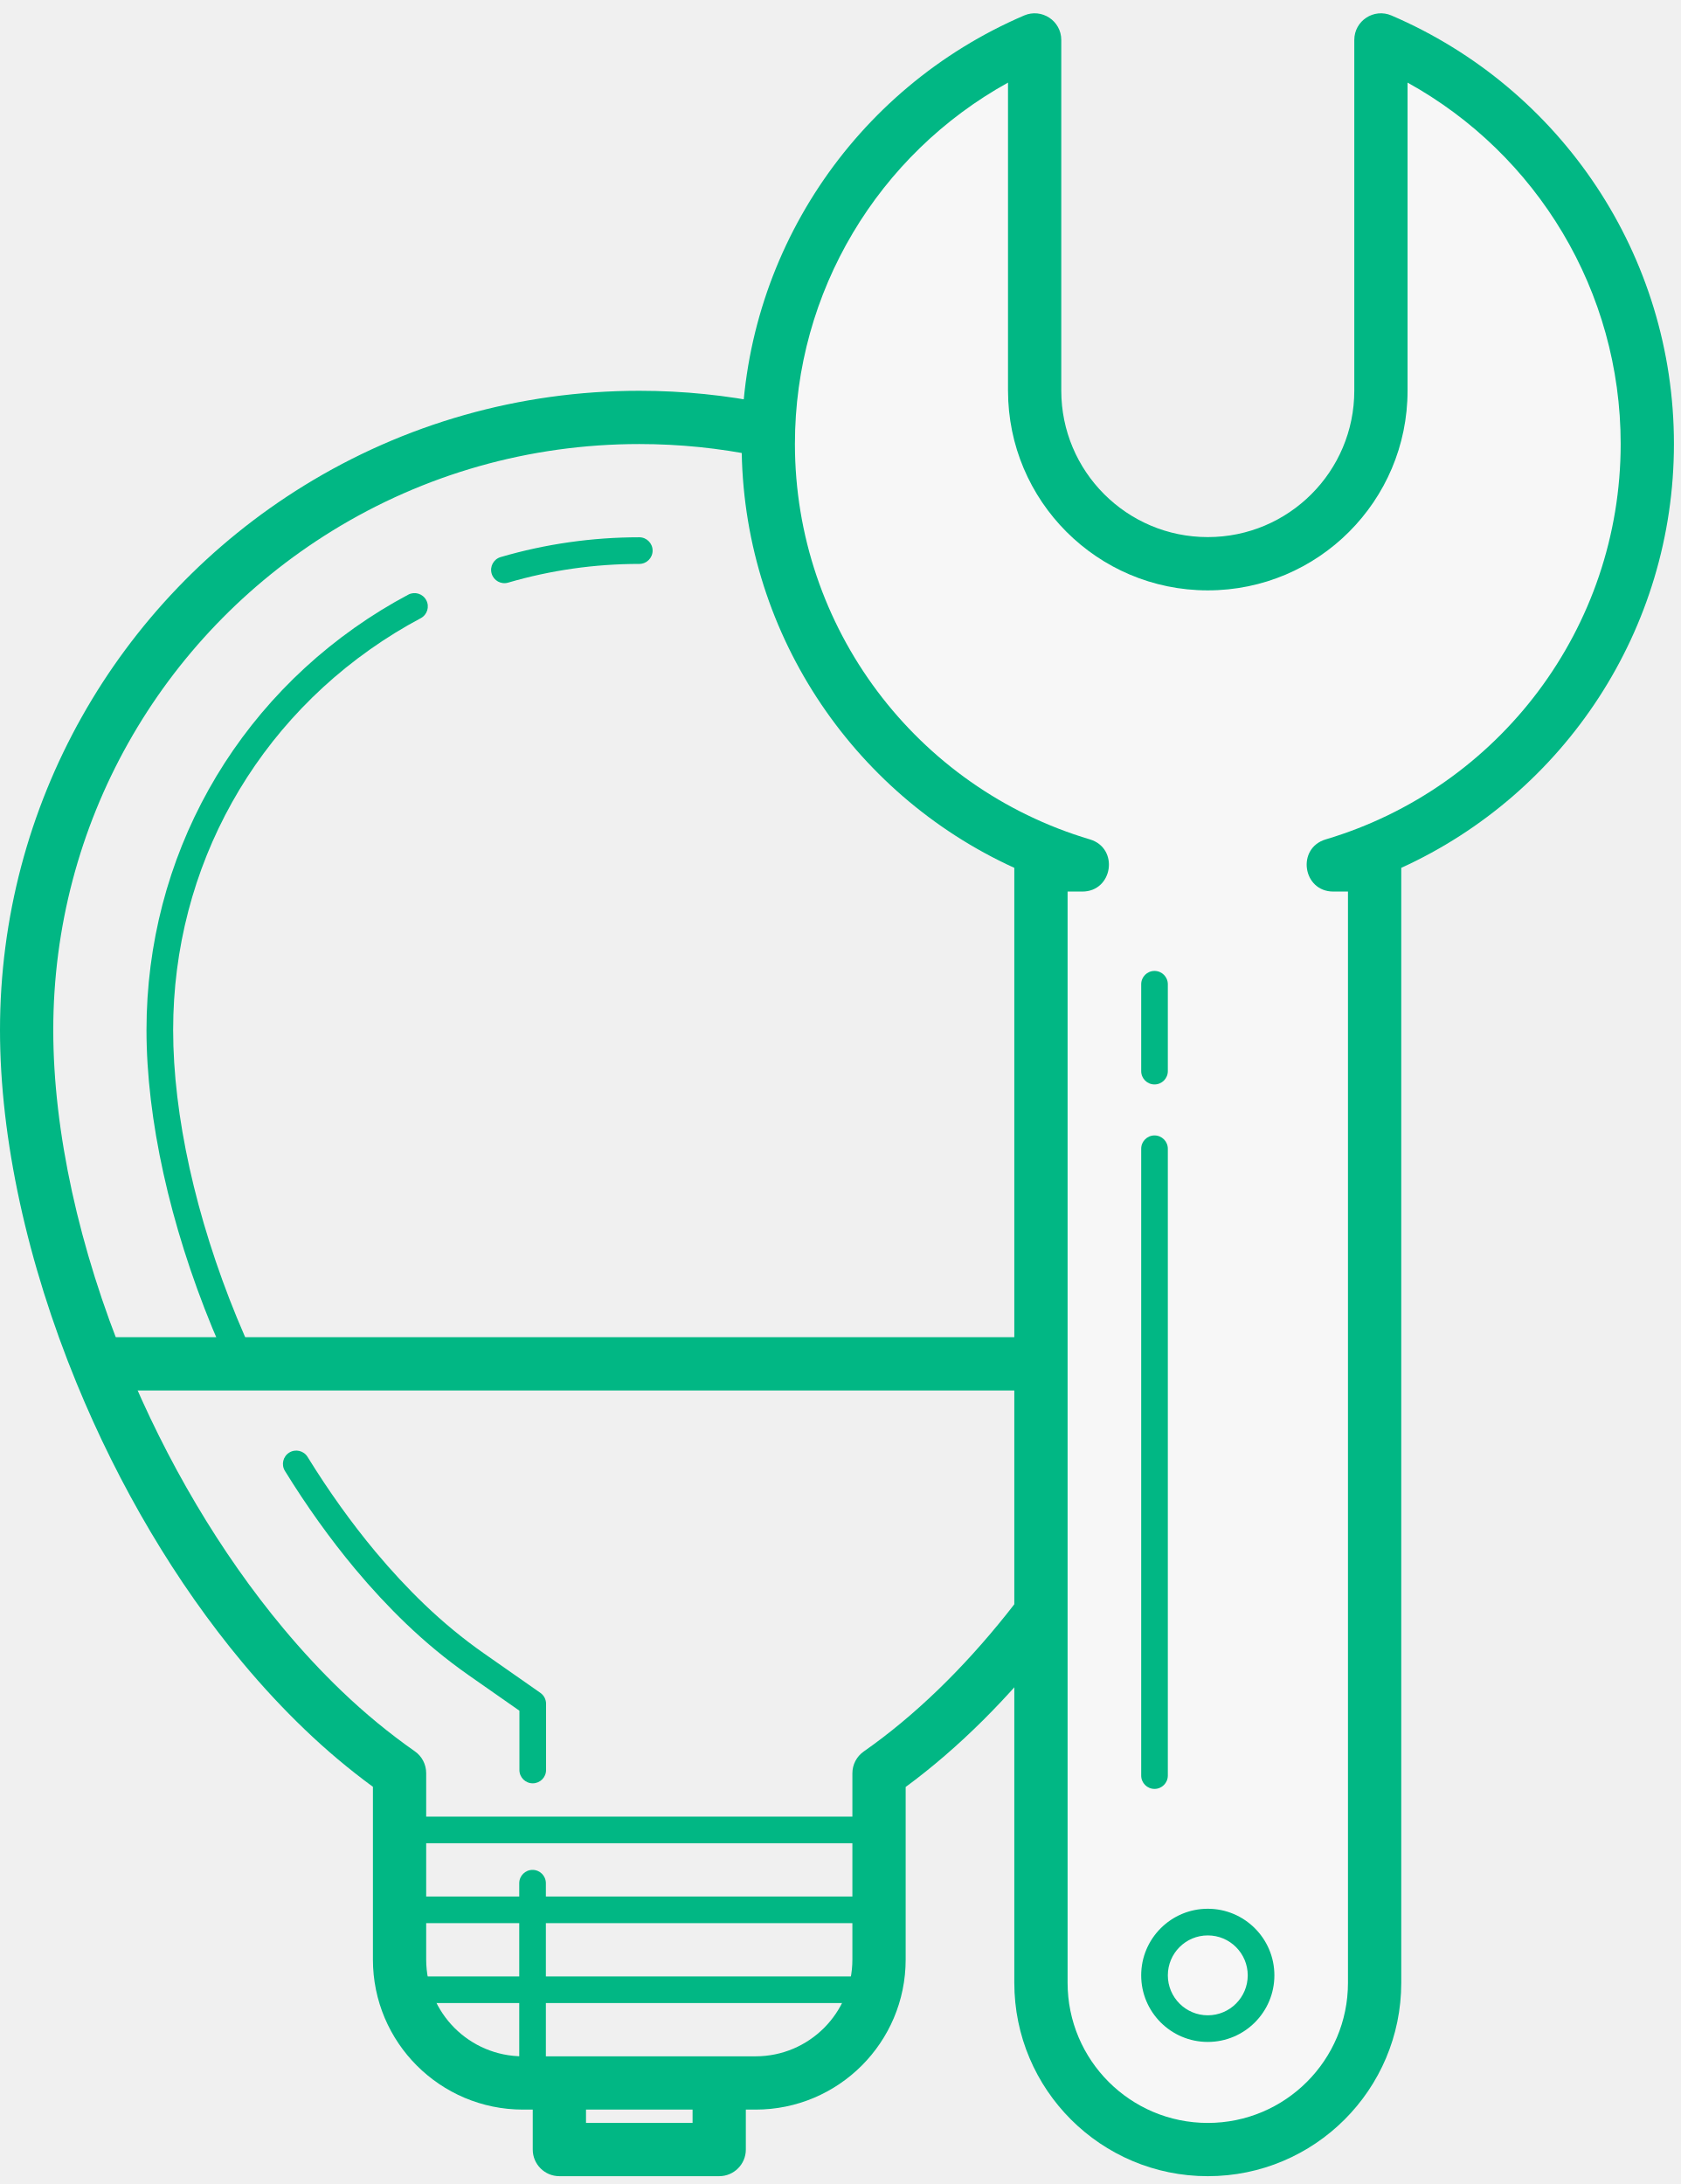
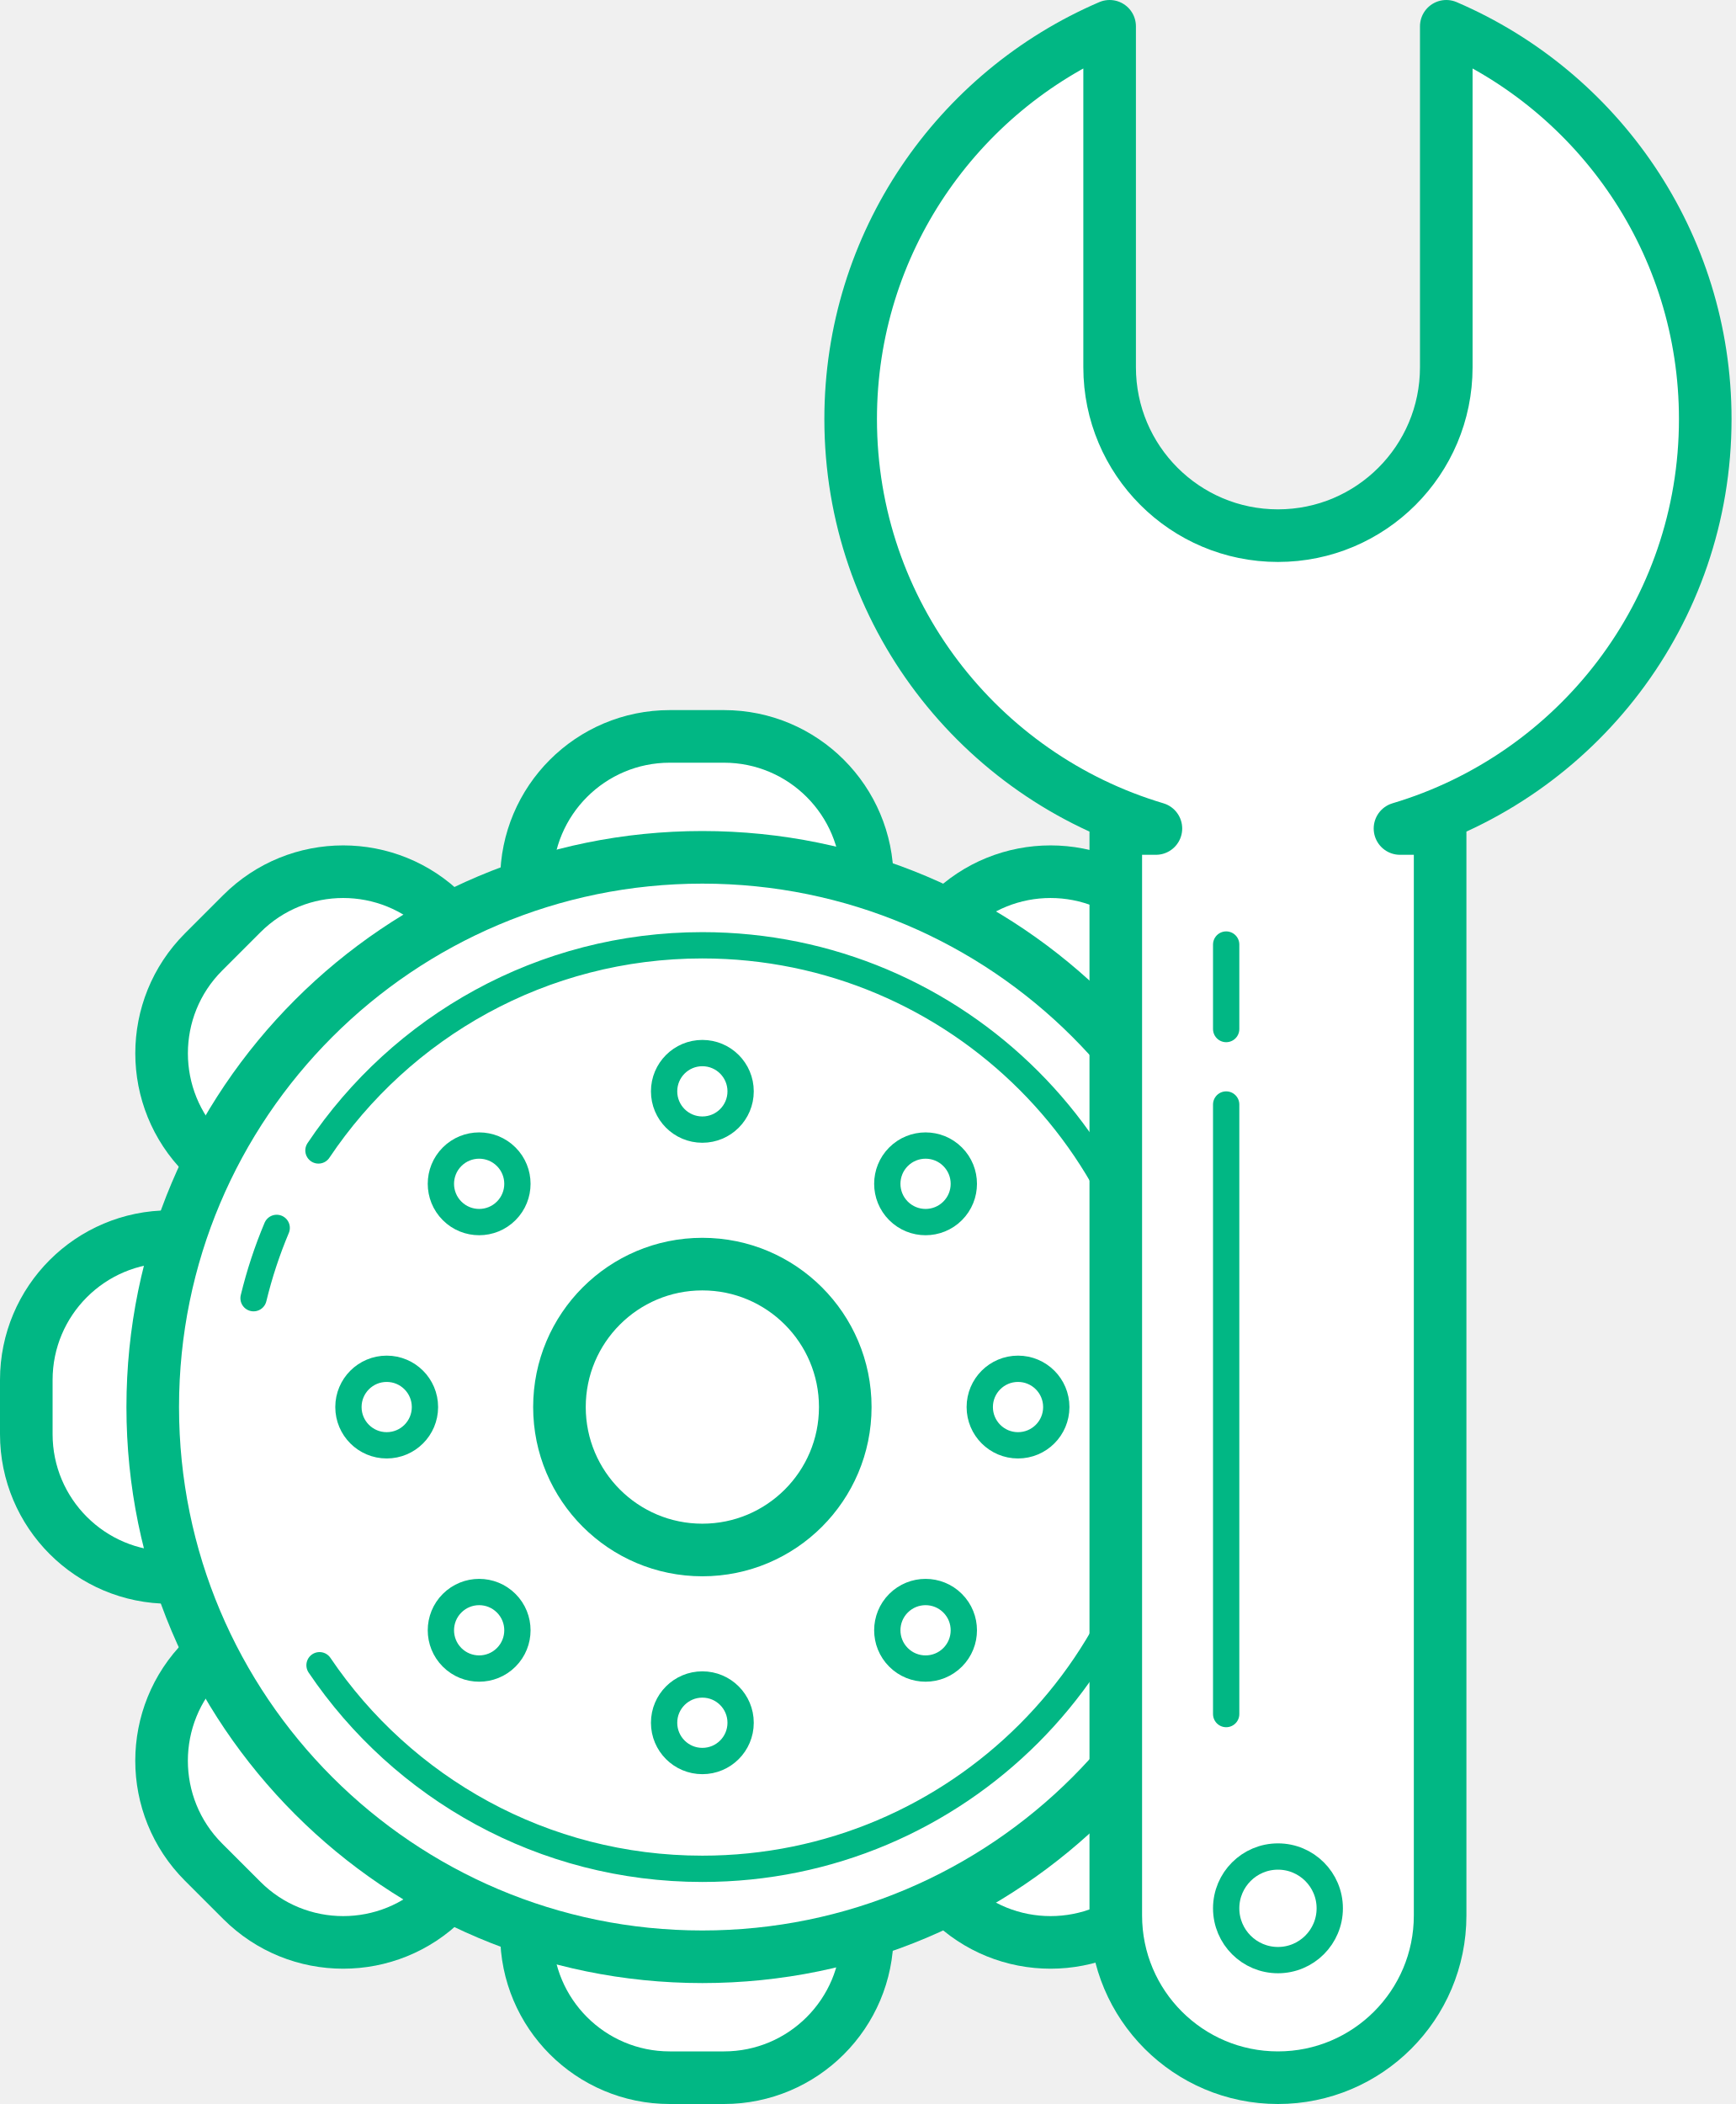
- <svg xmlns="http://www.w3.org/2000/svg" width="80px" height="104px" viewBox="0 0 80 104" version="1.1">
+ <svg xmlns="http://www.w3.org/2000/svg" width="132px" height="160px" viewBox="0 0 132 160" version="1.1">
  <defs />
-   <g id="Page-1" stroke="none" stroke-width="1" fill="none" fill-rule="evenodd">
-     <g id="Home-1" transform="translate(-933, -1000)">
-       <g id="Group-4" transform="translate(128, 883)">
-         <g id="icn-engineering" transform="translate(805, 117)">
-           <path d="M14.504,82.35 C13.484,81.372 12.495,80.308 11.544,79.168 C8.379,75.375 5.664,70.778 3.651,65.874 C1.296,60.139 -0,54.225 -0,49.048 C-0,38.36 5.553,28.628 14.483,23.121 C19.243,20.187 24.728,18.609 30.439,18.609 C47.25,18.609 60.878,32.237 60.878,49.048 C60.878,61.796 53.262,77.637 43.122,85.094 L43.122,93.31 C43.122,97.257 39.922,100.457 35.976,100.457 L24.903,100.457 C20.955,100.457 17.756,97.257 17.756,93.31 L17.756,85.086 C16.627,84.259 15.54,83.345 14.504,82.35 Z M58.341,49.048 C58.341,33.638 45.849,21.145 30.439,21.145 C25.201,21.145 20.177,22.591 15.814,25.28 C7.626,30.33 2.536,39.249 2.536,49.048 C2.536,53.874 3.762,59.466 5.998,64.911 C7.915,69.581 10.498,73.955 13.492,77.543 C14.384,78.613 15.309,79.608 16.26,80.52 C17.368,81.583 18.535,82.544 19.752,83.396 C20.091,83.633 20.292,84.021 20.292,84.434 L20.292,93.31 C20.292,95.856 22.356,97.92 24.903,97.92 L35.976,97.92 C38.521,97.92 40.585,95.856 40.585,93.31 L40.585,84.443 C40.585,84.029 40.787,83.641 41.126,83.404 C50.836,76.611 58.341,61.217 58.341,49.048 Z" id="Stroke" fill="#01B784" fill-rule="nonzero" />
-           <path d="M24.195,27.744 C26.216,27.153 28.316,26.853 30.439,26.853 C30.789,26.853 31.073,26.569 31.073,26.219 C31.073,25.869 30.789,25.585 30.439,25.585 C28.195,25.585 25.975,25.902 23.839,26.527 C23.503,26.625 23.31,26.978 23.409,27.314 C23.507,27.65 23.859,27.843 24.195,27.744 Z" id="Stroke" fill="#01B784" fill-rule="nonzero" />
-           <path d="M12.124,64.681 C11.828,64.043 11.546,63.396 11.277,62.742 C9.32,57.975 8.244,53.107 8.244,49.047 C8.244,41.286 12.192,34.22 18.81,30.138 C19.216,29.888 19.624,29.655 20.033,29.438 C20.342,29.274 20.46,28.89 20.296,28.581 C20.132,28.271 19.748,28.153 19.439,28.317 C19.006,28.547 18.574,28.794 18.145,29.058 C11.152,33.372 6.975,40.846 6.975,49.047 C6.975,53.283 8.087,58.312 10.104,63.224 C10.38,63.896 10.67,64.56 10.974,65.215 C11.121,65.532 11.498,65.671 11.816,65.523 C12.133,65.376 12.271,64.999 12.124,64.681 Z" id="Stroke" fill="#01B784" fill-rule="nonzero" />
-           <path d="M24.731,84.286 C24.731,84.637 25.015,84.92 25.366,84.92 C25.716,84.92 26,84.637 26,84.286 L26,81.132 C26,80.925 25.899,80.731 25.729,80.612 L23.024,78.72 C22.05,78.038 21.103,77.257 20.21,76.4 C19.42,75.644 18.633,74.797 17.872,73.886 C16.732,72.518 15.649,71.004 14.645,69.377 C14.462,69.079 14.071,68.986 13.773,69.17 C13.475,69.354 13.382,69.745 13.566,70.043 C14.6,71.72 15.719,73.283 16.898,74.698 C17.689,75.646 18.508,76.526 19.333,77.316 C20.271,78.217 21.269,79.039 22.296,79.759 L24.731,81.462 L24.731,84.286 Z" id="Stroke" fill="#01B784" fill-rule="nonzero" />
-           <g id="Group" transform="translate(3.170732, 63.67654)" fill-rule="nonzero" fill="#01B784">
-             <path d="M52.308,0 L1.576,0 C0.876,0 0.308,0.568 0.308,1.268 C0.308,1.969 0.876,2.537 1.576,2.537 L52.308,2.537 C53.009,2.537 53.576,1.969 53.576,1.268 C53.576,0.568 53.009,0 52.308,0 Z" id="Stroke" />
-           </g>
-           <g id="Group" transform="translate(25.36585, 98.55459)" fill-rule="nonzero" fill="#01B784">
-             <path d="M2.536,2.537 L2.536,1.268 C2.536,0.568 1.968,0 1.268,0 C0.568,0 -0,0.568 -0,1.268 L-0,3.805 C-0,4.505 0.568,5.073 1.268,5.073 L8.878,5.073 C9.578,5.073 10.146,4.505 10.146,3.805 L10.146,1.268 C10.146,0.568 9.578,0 8.878,0 C8.177,0 7.61,0.568 7.61,1.268 L7.61,2.537 L2.536,2.537 Z" id="Stroke" />
-           </g>
-           <path d="M19.024,87.774 L41.853,87.774 C42.204,87.774 42.488,87.49 42.488,87.14 C42.488,86.79 42.204,86.506 41.853,86.506 L19.024,86.506 C18.674,86.506 18.39,86.79 18.39,87.14 C18.39,87.49 18.674,87.774 19.024,87.774 Z" id="Stroke" fill="#01B784" fill-rule="nonzero" />
-           <path d="M19.333,91.579 L42.162,91.579 C42.512,91.579 42.796,91.295 42.796,90.945 C42.796,90.595 42.512,90.311 42.162,90.311 L19.333,90.311 C18.982,90.311 18.698,90.595 18.698,90.945 C18.698,91.295 18.982,91.579 19.333,91.579 Z" id="Stroke" fill="#01B784" fill-rule="nonzero" />
-           <path d="M19.333,95.384 L42.162,95.384 C42.512,95.384 42.796,95.1 42.796,94.75 C42.796,94.399 42.512,94.116 42.162,94.116 L19.333,94.116 C18.982,94.116 18.698,94.399 18.698,94.75 C18.698,95.1 18.982,95.384 19.333,95.384 Z" id="Stroke" fill="#01B784" fill-rule="nonzero" />
-           <path d="M24.723,89.677 L24.723,98.555 C24.723,98.905 25.007,99.189 25.357,99.189 C25.707,99.189 25.991,98.905 25.991,98.555 L25.991,89.677 C25.991,89.326 25.707,89.042 25.357,89.042 C25.007,89.042 24.723,89.326 24.723,89.677 Z" id="Stroke" fill="#01B784" fill-rule="nonzero" />
-           <path d="M78.434,21.137 C78.434,12.508 73.209,5.102 65.751,1.902 L65.751,18.601 C65.751,23.154 62.06,26.845 57.507,26.845 C52.954,26.845 49.263,23.154 49.263,18.601 L49.263,1.902 C41.806,5.102 36.58,12.508 36.58,21.137 C36.58,30.617 42.887,38.613 51.531,41.187 L49.564,41.187 L49.564,94.417 C49.564,98.804 53.121,102.36 57.507,102.36 C61.894,102.36 65.45,98.804 65.45,94.417 L65.45,41.187 L63.485,41.187 C72.128,38.613 78.434,30.617 78.434,21.137" id="Fill" fill="#F7F7F7" />
-           <path d="M35.312,21.137 C35.312,12.18 40.67,4.21 48.763,0.737 C49.6,0.378 50.531,0.992 50.531,1.902 L50.531,18.601 C50.531,22.453 53.654,25.576 57.507,25.576 C61.36,25.576 64.483,22.453 64.483,18.601 L64.483,1.902 C64.483,0.992 65.414,0.378 66.251,0.737 C74.344,4.21 79.702,12.18 79.702,21.137 C79.702,29.971 74.492,37.783 66.719,41.326 L66.719,94.417 C66.719,99.504 62.595,103.628 57.507,103.628 C52.42,103.628 48.295,99.504 48.295,94.417 L48.295,41.326 C40.522,37.782 35.312,29.97 35.312,21.137 Z M63.485,42.455 C62.022,42.455 61.721,40.388 63.123,39.971 C71.391,37.509 77.166,29.889 77.166,21.137 C77.166,13.876 73.19,7.346 67.019,3.934 L67.019,18.601 C67.019,23.854 62.761,28.113 57.507,28.113 C52.253,28.113 47.995,23.854 47.995,18.601 L47.995,3.934 C41.824,7.346 37.849,13.876 37.849,21.137 C37.849,29.889 43.624,37.509 51.893,39.971 C53.294,40.388 52.993,42.455 51.531,42.455 L50.832,42.455 L50.832,94.417 C50.832,98.103 53.821,101.092 57.507,101.092 C61.194,101.092 64.182,98.103 64.182,94.417 L64.182,42.455 L63.485,42.455 Z" id="Stroke" fill="#01B784" fill-rule="nonzero" />
-           <g id="Group" transform="translate(53.90244, 53.53019)" fill-rule="nonzero" fill="#01B784">
-             <path d="M0.434,1.172 L0.434,31.022 C0.434,31.372 0.718,31.656 1.068,31.656 C1.418,31.656 1.702,31.372 1.702,31.022 L1.702,1.172 C1.702,0.822 1.418,0.538 1.068,0.538 C0.718,0.538 0.434,0.822 0.434,1.172 Z" id="Stroke" />
-           </g>
-           <g id="Group" transform="translate(53.90244, 45.92044)" fill-rule="nonzero" fill="#01B784">
-             <path d="M1.702,5.086 L1.702,0.948 C1.702,0.598 1.418,0.314 1.068,0.314 C0.718,0.314 0.434,0.598 0.434,0.948 L0.434,5.086 C0.434,5.436 0.718,5.72 1.068,5.72 C1.418,5.72 1.702,5.436 1.702,5.086 Z" id="Stroke" />
-           </g>
-           <path d="M59.409,94.064 C59.409,93.014 58.557,92.162 57.507,92.162 C56.457,92.162 55.605,93.014 55.605,94.064 C55.605,95.114 56.457,95.967 57.507,95.967 C58.557,95.967 59.409,95.114 59.409,94.064 Z M60.678,94.064 C60.678,95.815 59.257,97.235 57.507,97.235 C55.757,97.235 54.336,95.815 54.336,94.064 C54.336,92.314 55.757,90.893 57.507,90.893 C59.257,90.893 60.678,92.314 60.678,94.064 Z" id="Stroke" fill="#01B784" fill-rule="nonzero" />
+   <g id="Icons" stroke="none" stroke-width="1" fill="none" fill-rule="evenodd">
+     <g id="Version-2" transform="translate(-760, -375)">
+       <g id="icn-engineering" transform="translate(762, 377)">
+         <path d="M48.941,54 L53.059,54 C59.079,54 63.959,58.88 63.959,64.9 L63.959,145.1 C63.959,151.12 59.079,156 53.059,156 L48.941,156 C42.921,156 38.041,151.12 38.041,145.1 L38.041,64.9 C38.041,58.88 42.921,54 48.941,54" id="Fill-1" fill="#FFFFFF" />
+         <path d="M48.941,54 L53.059,54 C59.079,54 63.959,58.88 63.959,64.9 L63.959,145.1 C63.959,151.12 59.079,156 53.059,156 L48.941,156 C42.921,156 38.041,151.12 38.041,145.1 L38.041,64.9 C38.041,58.88 42.921,54 48.941,54 Z" id="Stroke-3" stroke="#01B784" stroke-width="4" stroke-linecap="round" stroke-linejoin="round" />
+         <path d="M102,102.941 L102,107.059 C102,113.079 97.12,117.959 91.1,117.959 L10.9,117.959 C4.88,117.959 0,113.079 0,107.059 L0,102.941 C0,96.921 4.88,92.041 10.9,92.041 L91.1,92.041 C97.12,92.041 102,96.921 102,102.941" id="Fill-5" fill="#FFFFFF" />
+         <path d="M102,102.941 L102,107.059 C102,113.079 97.12,117.959 91.1,117.959 L10.9,117.959 C4.88,117.959 0,113.079 0,107.059 L0,102.941 C0,96.921 4.88,92.041 10.9,92.041 L91.1,92.041 C97.12,92.041 102,96.921 102,102.941 Z" id="Stroke-7" stroke="#01B784" stroke-width="4" stroke-linecap="round" stroke-linejoin="round" />
+         <path d="M85.606,67.481 L88.518,70.393 C92.774,74.649 92.774,81.551 88.518,85.809 L31.808,142.519 C27.552,146.775 20.65,146.775 16.394,142.519 L13.48,139.607 C9.224,135.349 9.224,128.447 13.48,124.191 L70.19,67.481 C74.448,63.225 81.35,63.225 85.606,67.481" id="Fill-9" fill="#FFFFFF" />
+         <path d="M85.606,67.481 L88.518,70.393 C92.774,74.649 92.774,81.551 88.518,85.809 L31.808,142.519 C27.552,146.775 20.65,146.775 16.394,142.519 L13.48,139.607 C9.224,135.349 9.224,128.447 13.48,124.191 L70.19,67.481 C74.448,63.225 81.35,63.225 85.606,67.481 Z" id="Stroke-11" stroke="#01B784" stroke-width="4" stroke-linecap="round" stroke-linejoin="round" />
+         <path d="M16.394,67.481 L13.482,70.393 C9.226,74.649 9.226,81.551 13.482,85.809 L70.192,142.519 C74.448,146.775 81.35,146.775 85.606,142.519 L88.52,139.607 C92.776,135.349 92.776,128.447 88.52,124.191 L31.81,67.481 C27.552,63.225 20.65,63.225 16.394,67.481" id="Fill-13" fill="#FFFFFF" />
+         <path d="M16.394,67.481 L13.482,70.393 C9.226,74.649 9.226,81.551 13.482,85.809 L70.192,142.519 C74.448,146.775 81.35,146.775 85.606,142.519 L88.52,139.607 C92.776,135.349 92.776,128.447 88.52,124.191 L31.81,67.481 C27.552,63.225 20.65,63.225 16.394,67.481 Z" id="Stroke-15" stroke="#01B784" stroke-width="4" stroke-linecap="round" stroke-linejoin="round" />
+         <path d="M93.222,105 C93.222,128.086 74.506,146.804 51.418,146.804 C28.332,146.804 9.616,128.086 9.616,105 C9.616,81.914 28.332,63.196 51.418,63.196 C74.506,63.196 93.222,81.914 93.222,105" id="Fill-17" fill="#FFFFFF" />
+         <path d="M93.222,105 C93.222,128.086 74.506,146.804 51.418,146.804 C28.332,146.804 9.616,128.086 9.616,105 C9.616,81.914 28.332,63.196 51.418,63.196 C74.506,63.196 93.222,81.914 93.222,105 Z" id="Stroke-19" stroke="#01B784" stroke-width="4" stroke-linecap="round" stroke-linejoin="round" />
+         <g id="Group-24" transform="translate(22, 68)">
+           <path d="M0.22,17.487 C6.518,8.079 17.246,1.885 29.418,1.885 C48.812,1.885 64.534,17.607 64.534,36.999 C64.534,56.393 48.812,72.115 29.418,72.115 C17.298,72.115 6.61,65.973 0.302,56.633" id="Fill-21" fill="#FFFFFF" />
+           <path d="M0.22,17.487 C6.518,8.079 17.246,1.885 29.418,1.885 C48.812,1.885 64.534,17.607 64.534,36.999 C64.534,56.393 48.812,72.115 29.418,72.115 C17.298,72.115 6.61,65.973 0.302,56.633" id="Stroke-23" stroke="#01B784" stroke-width="2" stroke-linecap="round" stroke-linejoin="round" />
        </g>
+         <g id="Group-28" transform="translate(16, 90)">
+           <path d="M1.284,6.722 C1.73,4.88 2.32,3.094 3.044,1.376" id="Fill-25" fill="#FFFFFF" />
+           <path d="M1.284,6.722 C1.73,4.88 2.32,3.094 3.044,1.376" id="Stroke-27" stroke="#01B784" stroke-width="2" stroke-linecap="round" stroke-linejoin="round" />
+         </g>
+         <path d="M62.287,105 C62.287,111.002 57.421,115.87 51.417,115.87 C45.415,115.87 40.549,111.002 40.549,105 C40.549,98.998 45.415,94.13 51.417,94.13 C57.421,94.13 62.287,98.998 62.287,105" id="Fill-29" fill="#FFFFFF" />
+         <path d="M62.287,105 C62.287,111.002 57.421,115.87 51.417,115.87 C45.415,115.87 40.549,111.002 40.549,105 C40.549,98.998 45.415,94.13 51.417,94.13 C57.421,94.13 62.287,98.998 62.287,105 Z" id="Stroke-31" stroke="#01B784" stroke-width="4" stroke-linecap="round" stroke-linejoin="round" />
+         <path d="M51.418,78.082 C53.026,78.082 54.328,79.384 54.328,80.992 C54.328,82.6 53.026,83.902 51.418,83.902 C49.81,83.902 48.508,82.6 48.508,80.992 C48.508,79.384 49.81,78.082 51.418,78.082" id="Fill-33" fill="#FFFFFF" />
+         <path d="M51.418,78.082 C53.026,78.082 54.328,79.384 54.328,80.992 C54.328,82.6 53.026,83.902 51.418,83.902 C49.81,83.902 48.508,82.6 48.508,80.992 C48.508,79.384 49.81,78.082 51.418,78.082 Z" id="Stroke-35" stroke="#01B784" stroke-width="2" stroke-linecap="round" stroke-linejoin="round" />
+         <path d="M24.5,105 C24.5,103.392 25.802,102.09 27.41,102.09 C29.018,102.09 30.32,103.392 30.32,105 C30.32,106.608 29.018,107.91 27.41,107.91 C25.802,107.91 24.5,106.608 24.5,105" id="Fill-37" fill="#FFFFFF" />
+         <path d="M24.5,105 C24.5,103.392 25.802,102.09 27.41,102.09 C29.018,102.09 30.32,103.392 30.32,105 C30.32,106.608 29.018,107.91 27.41,107.91 C25.802,107.91 24.5,106.608 24.5,105 Z" id="Stroke-39" stroke="#01B784" stroke-width="2" stroke-linecap="round" stroke-linejoin="round" />
+         <path d="M51.418,131.918 C49.81,131.918 48.508,130.616 48.508,129.008 C48.508,127.4 49.81,126.098 51.418,126.098 C53.026,126.098 54.328,127.4 54.328,129.008 C54.328,130.616 53.026,131.918 51.418,131.918" id="Fill-41" fill="#FFFFFF" />
+         <path d="M51.418,131.918 C49.81,131.918 48.508,130.616 48.508,129.008 C48.508,127.4 49.81,126.098 51.418,126.098 C53.026,126.098 54.328,127.4 54.328,129.008 C54.328,130.616 53.026,131.918 51.418,131.918 Z" id="Stroke-43" stroke="#01B784" stroke-width="2" stroke-linecap="round" stroke-linejoin="round" />
+         <path d="M78.336,105 C78.336,106.608 77.034,107.91 75.426,107.91 C73.818,107.91 72.516,106.608 72.516,105 C72.516,103.392 73.818,102.09 75.426,102.09 C77.034,102.09 78.336,103.392 78.336,105" id="Fill-45" fill="#FFFFFF" />
+         <path d="M78.336,105 C78.336,106.608 77.034,107.91 75.426,107.91 C73.818,107.91 72.516,106.608 72.516,105 C72.516,103.392 73.818,102.09 75.426,102.09 C77.034,102.09 78.336,103.392 78.336,105 Z" id="Stroke-47" stroke="#01B784" stroke-width="2" stroke-linecap="round" stroke-linejoin="round" />
+         <path d="M32.384,85.966 C33.52,84.83 35.364,84.83 36.5,85.966 C37.636,87.102 37.636,88.946 36.5,90.082 C35.364,91.218 33.52,91.218 32.384,90.082 C31.248,88.946 31.248,87.102 32.384,85.966" id="Fill-49" fill="#FFFFFF" />
+         <path d="M32.384,85.966 C33.52,84.83 35.364,84.83 36.5,85.966 C37.636,87.102 37.636,88.946 36.5,90.082 C35.364,91.218 33.52,91.218 32.384,90.082 C31.248,88.946 31.248,87.102 32.384,85.966 Z" id="Stroke-51" stroke="#01B784" stroke-width="2" stroke-linecap="round" stroke-linejoin="round" />
+         <path d="M32.384,124.034 C31.248,122.898 31.248,121.054 32.384,119.918 C33.52,118.782 35.364,118.782 36.5,119.918 C37.636,121.054 37.636,122.898 36.5,124.034 C35.364,125.17 33.52,125.17 32.384,124.034" id="Fill-53" fill="#FFFFFF" />
+         <path d="M32.384,124.034 C31.248,122.898 31.248,121.054 32.384,119.918 C33.52,118.782 35.364,118.782 36.5,119.918 C37.636,121.054 37.636,122.898 36.5,124.034 C35.364,125.17 33.52,125.17 32.384,124.034 Z" id="Stroke-55" stroke="#01B784" stroke-width="2" stroke-linecap="round" stroke-linejoin="round" />
+         <path d="M70.452,124.034 C69.316,125.17 67.472,125.17 66.336,124.034 C65.2,122.898 65.2,121.054 66.336,119.918 C67.472,118.782 69.316,118.782 70.452,119.918 C71.588,121.054 71.588,122.898 70.452,124.034" id="Fill-57" fill="#FFFFFF" />
+         <path d="M70.452,124.034 C69.316,125.17 67.472,125.17 66.336,124.034 C65.2,122.898 65.2,121.054 66.336,119.918 C67.472,118.782 69.316,118.782 70.452,119.918 C71.588,121.054 71.588,122.898 70.452,124.034 Z" id="Stroke-59" stroke="#01B784" stroke-width="2" stroke-linecap="round" stroke-linejoin="round" />
+         <path d="M70.452,85.966 C71.588,87.102 71.588,88.946 70.452,90.082 C69.316,91.218 67.472,91.218 66.336,90.082 C65.2,88.946 65.2,87.102 66.336,85.966 C67.472,84.83 69.316,84.83 70.452,85.966" id="Fill-61" fill="#FFFFFF" />
+         <path d="M70.452,85.966 C71.588,87.102 71.588,88.946 70.452,90.082 C69.316,91.218 67.472,91.218 66.336,90.082 C65.2,88.946 65.2,87.102 66.336,85.966 C67.472,84.83 69.316,84.83 70.452,85.966 Z" id="Stroke-63" stroke="#01B784" stroke-width="2" stroke-linecap="round" stroke-linejoin="round" />
+         <path d="M127.693,29.87 C127.693,16.47 119.577,4.97 107.997,0 L107.997,25.93 C107.997,33 102.267,38.734 95.195,38.734 C88.125,38.734 82.393,33 82.393,25.93 L82.393,0 C70.813,4.97 62.697,16.47 62.697,29.87 C62.697,44.59 72.491,57.008 85.913,61.004 L82.861,61.004 L82.861,143.664 C82.861,150.478 88.383,156 95.195,156 C102.007,156 107.529,150.478 107.529,143.664 L107.529,61.004 L104.477,61.004 C117.899,57.008 127.693,44.59 127.693,29.87" id="Fill-65" fill="#FFFFFF" />
+         <path d="M127.693,29.87 C127.693,16.47 119.577,4.97 107.997,0 L107.997,25.93 C107.997,33 102.267,38.734 95.195,38.734 C88.125,38.734 82.393,33 82.393,25.93 L82.393,0 C70.813,4.97 62.697,16.47 62.697,29.87 C62.697,44.59 72.491,57.008 85.913,61.004 L82.861,61.004 L82.861,143.664 C82.861,150.478 88.383,156 95.195,156 C102.007,156 107.529,150.478 107.529,143.664 L107.529,61.004 L104.477,61.004 C117.899,57.008 127.693,44.59 127.693,29.87 Z" id="Stroke-67" stroke="#01B784" stroke-width="4" stroke-linecap="round" stroke-linejoin="round" />
+         <g id="Group-72" transform="translate(90, 80)">
+           <path d="M1.257,1.993 L1.257,48.347" id="Fill-69" fill="#FFFFFF" />
+           <path d="M1.257,1.993 L1.257,48.347" id="Stroke-71" stroke="#01B784" stroke-width="2" stroke-linecap="round" stroke-linejoin="round" />
+         </g>
+         <g id="Group-76" transform="translate(90, 68)">
+           <path d="M1.257,8.254 L1.257,1.828" id="Fill-73" fill="#FFFFFF" />
+           <path d="M1.257,8.254 L1.257,1.828" id="Stroke-75" stroke="#01B784" stroke-width="2" stroke-linecap="round" stroke-linejoin="round" />
+         </g>
+         <path d="M99.135,143.118 C99.135,145.294 97.371,147.058 95.197,147.058 C93.021,147.058 91.257,145.294 91.257,143.118 C91.257,140.944 93.021,139.18 95.197,139.18 C97.371,139.18 99.135,140.944 99.135,143.118" id="Fill-77" fill="#FFFFFF" />
+         <path d="M99.135,143.118 C99.135,145.294 97.371,147.058 95.197,147.058 C93.021,147.058 91.257,145.294 91.257,143.118 C91.257,140.944 93.021,139.18 95.197,139.18 C97.371,139.18 99.135,140.944 99.135,143.118 Z" id="Stroke-79" stroke="#01B784" stroke-width="2" stroke-linecap="round" stroke-linejoin="round" />
      </g>
    </g>
  </g>
</svg>
